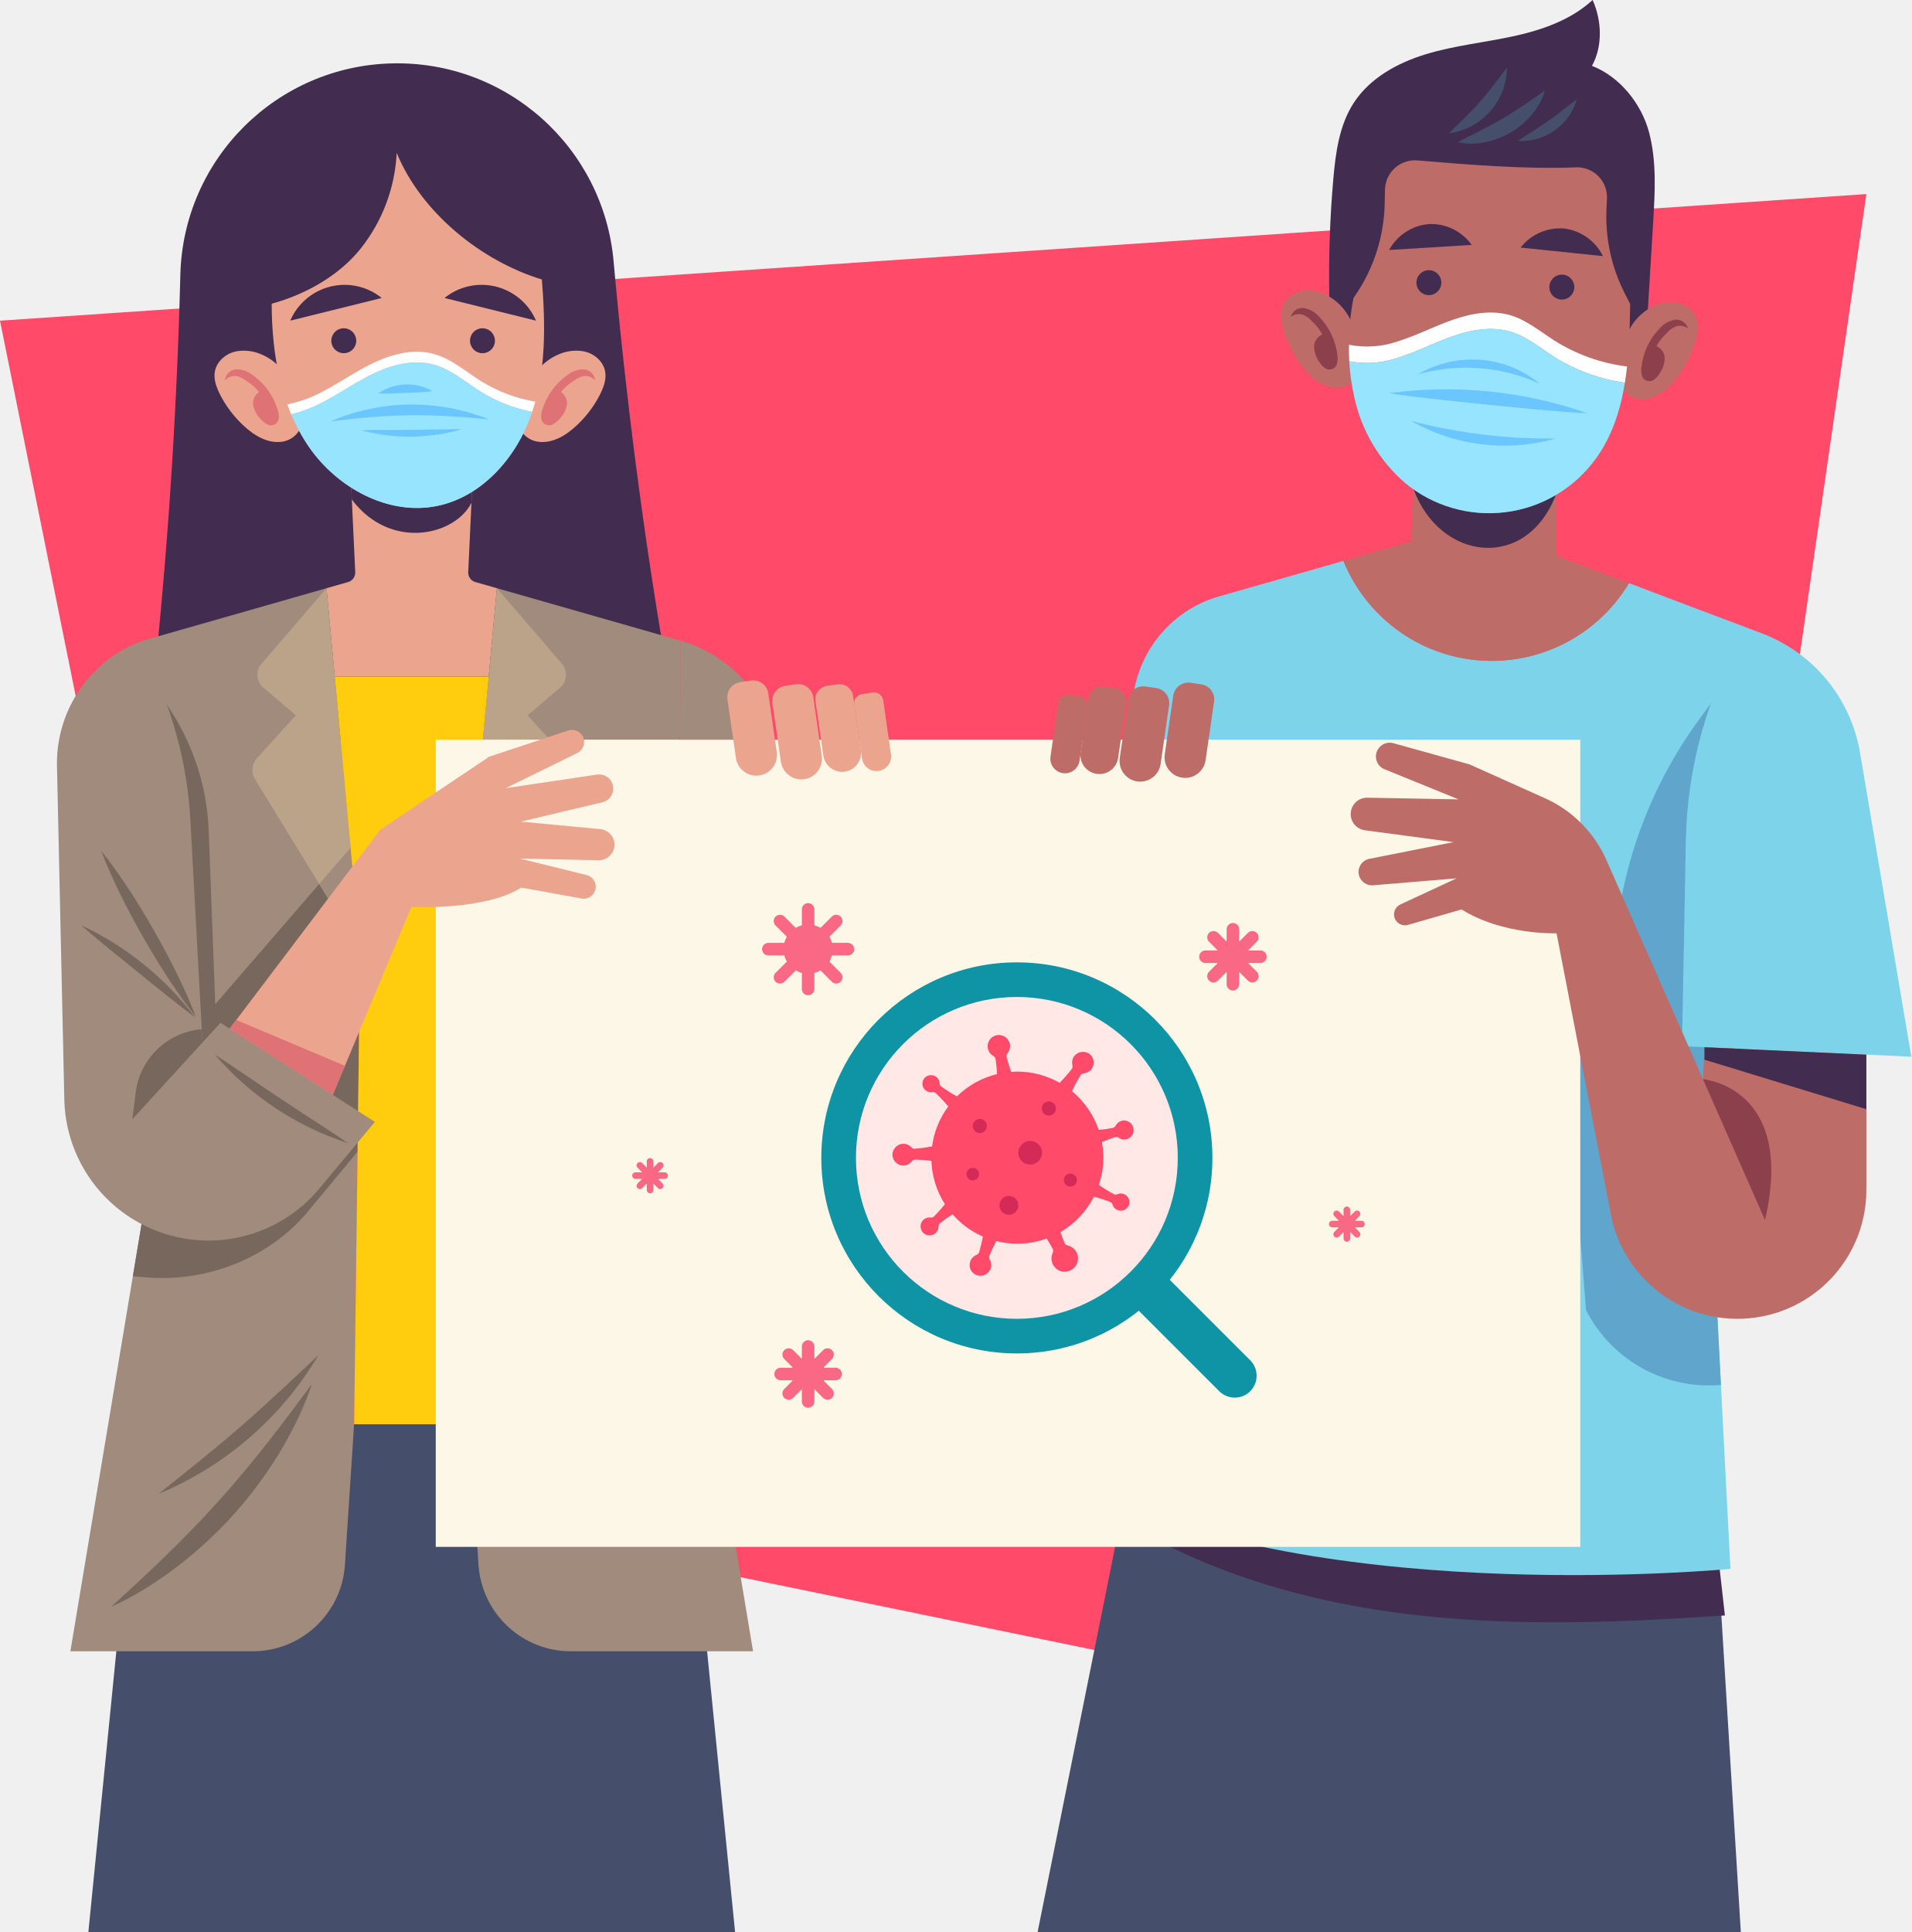
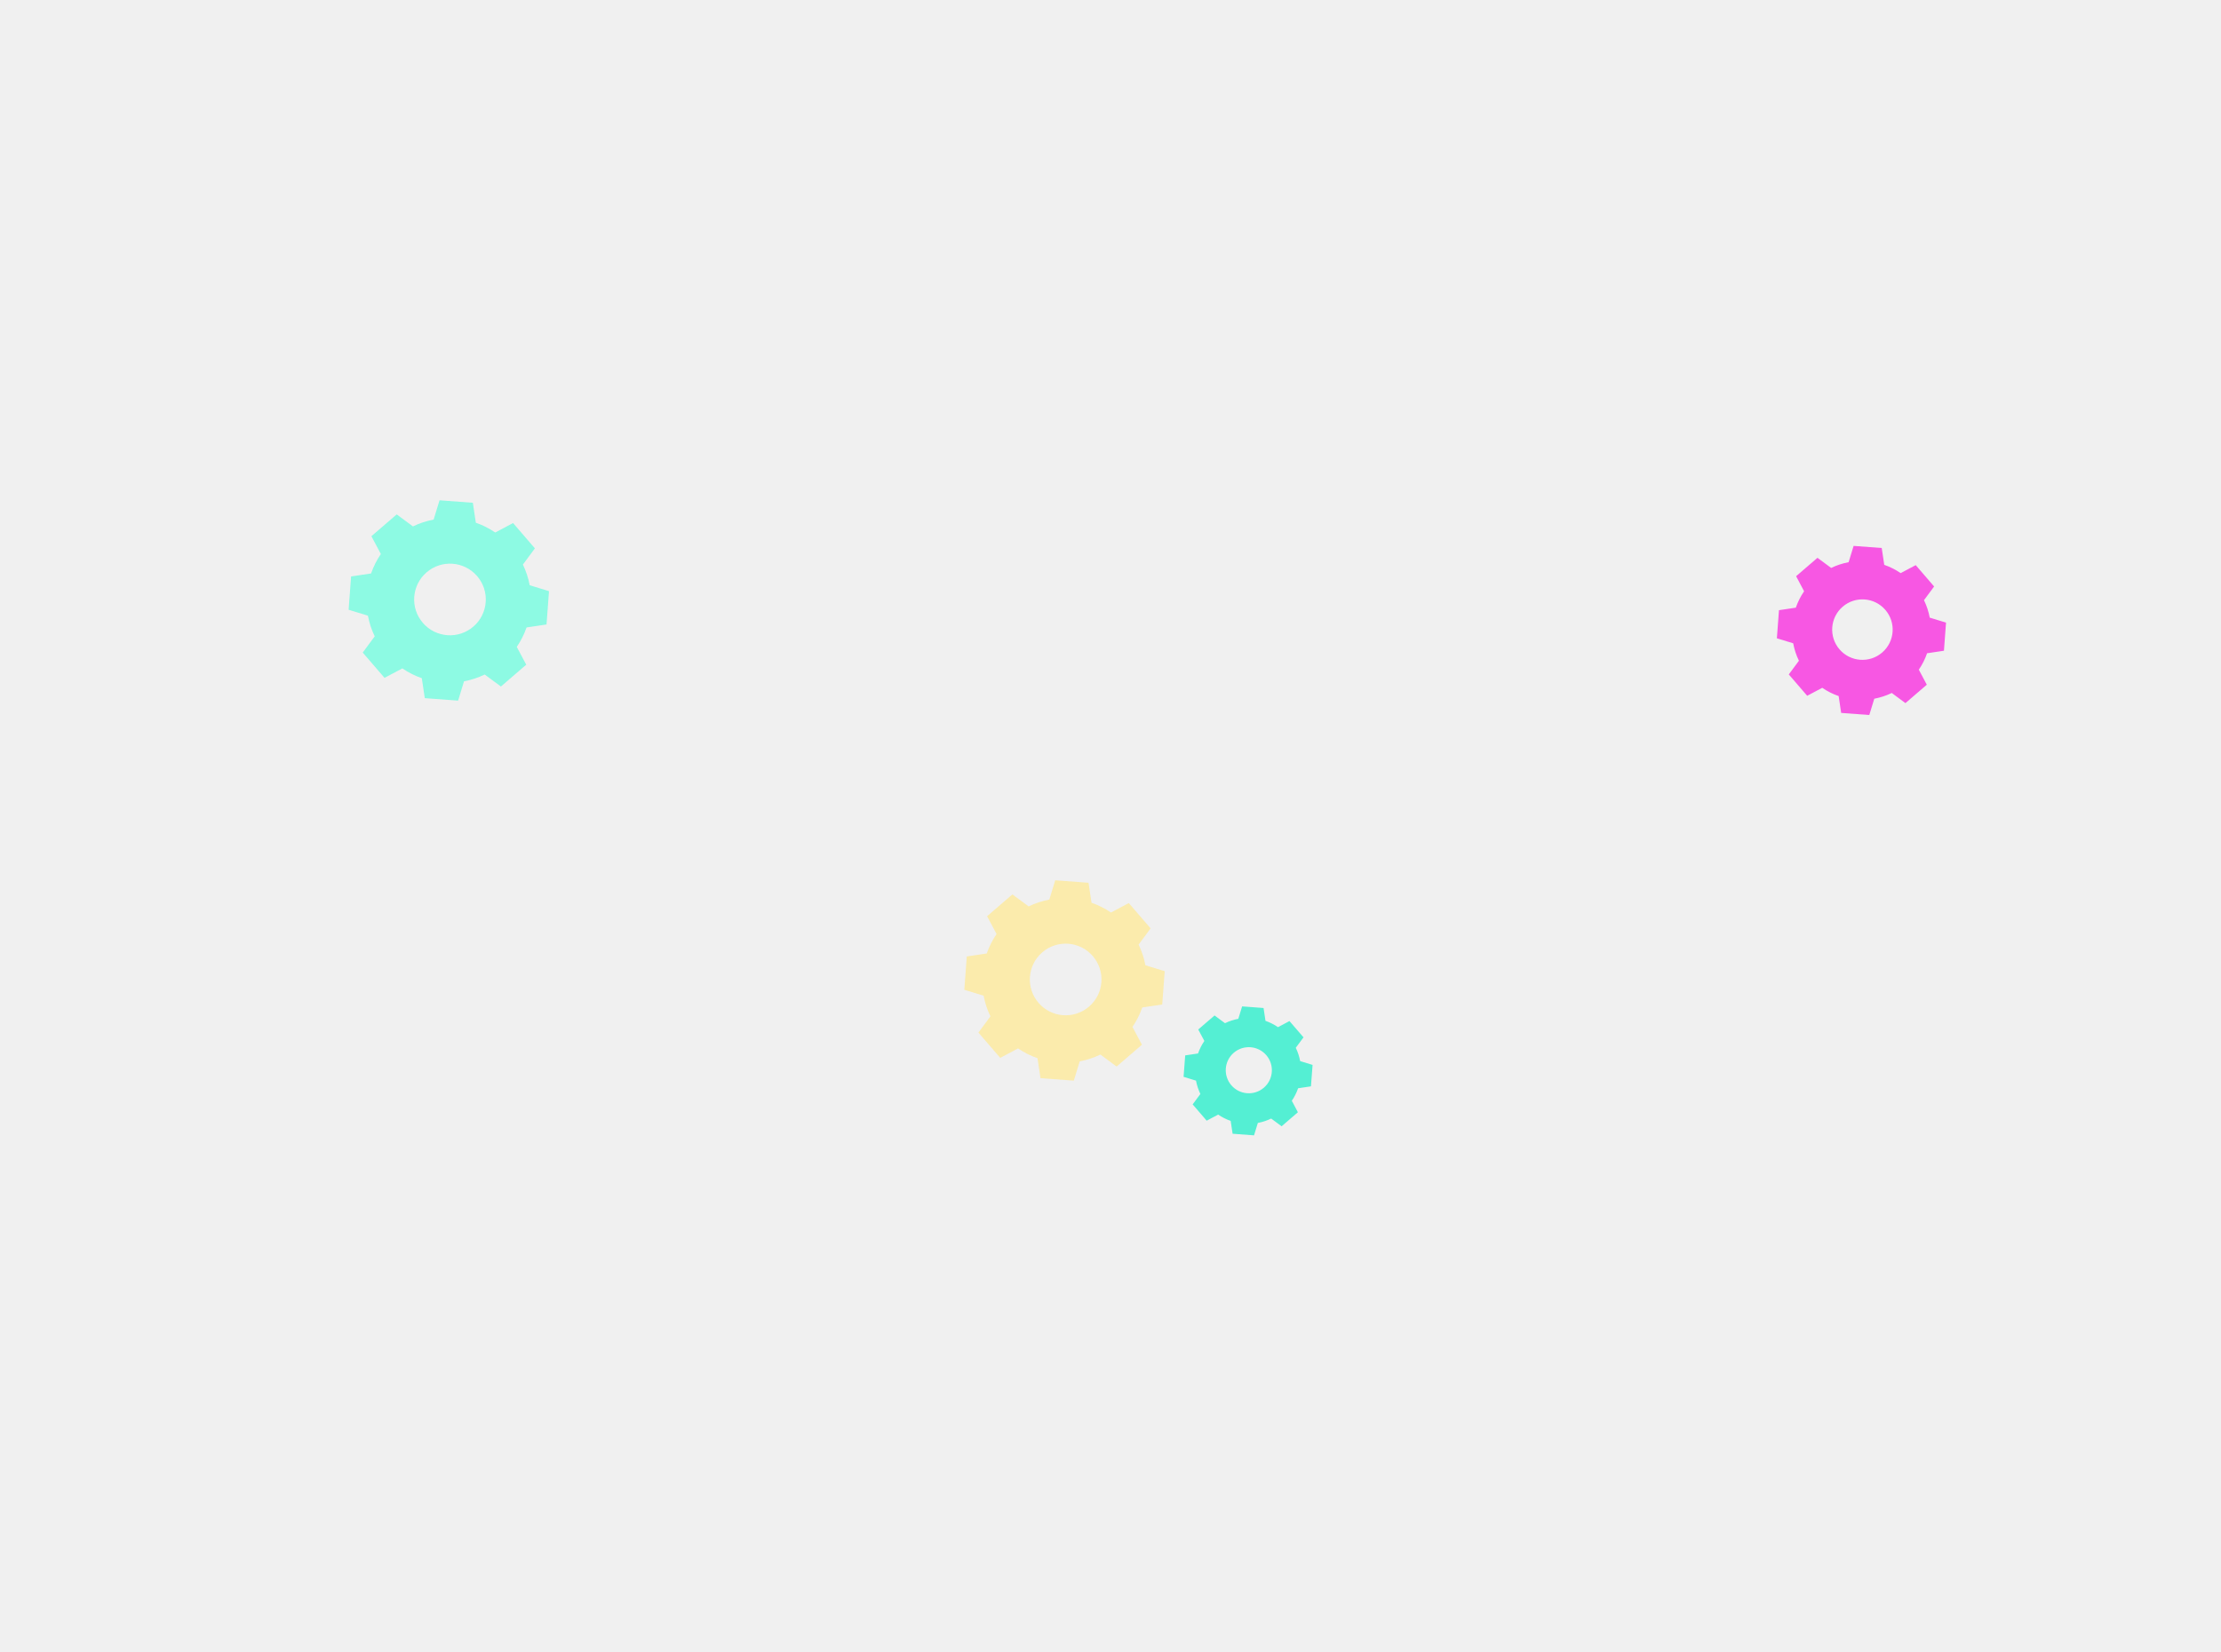
- <svg xmlns="http://www.w3.org/2000/svg" width="436.156" height="440.897" viewBox="0 0 436.156 440.897">
-   <g transform="translate(-223.951 -109.702)">
-     <path d="M223.951,170.961l53,262.875,321.207,66.1,51.689-357.868Z" transform="translate(0 11.922)" fill="#ff4a69" />
-     <g transform="translate(236.948 109.702)">
-       <path d="M386.265,463.113H238.689L250.233,347.25H374.72Z" transform="translate(-231.52 -22.216)" fill="#454f6b" />
-       <g transform="translate(3.061 14.449)">
-         <path d="M248.442,275.621q6.293-53.373,7.647-107.178A49.489,49.489,0,0,1,304.3,120.28h0a49.576,49.576,0,0,1,50.655,45.2c5.739,64.255,15.155,109.128,15.155,109.128Z" transform="translate(-230.989 -120.262)" fill="#422c4f" />
-         <g transform="translate(0 95.797)">
-           <g transform="translate(58.45)">
-             <path d="M310.734,210.776l.958-20.5H284.008l.958,20.5a2.29,2.29,0,0,1-1.865,2.144l-4.7,1.342,1.87,20.175h35.149l1.87-20.175-4.7-1.342A2.29,2.29,0,0,1,310.734,210.776Z" transform="translate(-278.405 -190.275)" fill="#eba58e" />
-             <path d="M282.5,190.275l.175,3.749c8.857,11.77,23.639,8.17,27.3.729l.209-4.478Z" transform="translate(-276.897 -190.275)" fill="#422c4f" />
-           </g>
-           <path d="M301.805,290.516l-7.668-82.71L252.22,219.785l.77,126.765-17.3,103.857h41.527a21.121,21.121,0,0,0,21.107-19.46l2.11-32.342Z" transform="translate(-235.687 -183.819)" fill="#a08b7c" />
-           <path d="M248.418,220.936l.733,120.779L246.11,359.97l2.739.246c14.266,1.279,28.466-4.483,37.179-14.977l11.355-13.677.583-45.881L295.79,262.2l-30.882,35.711-1.467-38.87a54.167,54.167,0,0,0-8.482-27.8Z" transform="translate(-231.848 -178.983)" fill="#77675c" />
-           <path d="M282.954,207.806l-14.73,17.123a3.865,3.865,0,0,0,.465,5.687l7.267,6.2-8.711,9.6a4.116,4.116,0,0,0-.584,5.039l23.96,39.066Z" transform="translate(-224.504 -183.819)" fill="#bba389" />
-           <path d="M284.343,251.1l-7.151,8.269,9.328,15.208Z" transform="translate(-220.401 -167.876)" fill="#a08b7c" />
-           <path d="M301.223,290.516l7.668-82.71,41.916,11.979-.769,126.765,17.3,103.857H325.814a21.124,21.124,0,0,1-21.109-19.46L302.6,398.605Z" transform="translate(-211.551 -183.819)" fill="#a08b7c" />
-           <path d="M308.891,207.806l14.73,17.123a3.865,3.865,0,0,1-.465,5.687l-7.267,6.2,8.711,9.6a4.116,4.116,0,0,1,.584,5.039l-23.96,39.066Z" transform="translate(-211.551 -183.819)" fill="#bba389" />
-           <path d="M297.346,222.551H279.772l5.8,62.535L284.2,393.175h26.3l-1.374-108.09,5.8-62.535Z" transform="translate(-219.451 -178.388)" fill="#ffcd0d" />
-           <g transform="translate(9.315 205.621)">
-             <path d="M242.495,391.364c8.816-3.941,19.335-11.459,27.832-20.955,8.561-9.437,14.947-20.68,17.952-29.857-5.741,7.777-13.1,17.659-21.367,26.78C258.7,376.5,249.635,384.845,242.495,391.364Z" transform="translate(-242.495 -340.551)" fill="#77675c" />
-           </g>
-           <g transform="translate(20.185 199.03)">
-             <path d="M250.439,367.347a76.6,76.6,0,0,0,36.413-31.613c-4.979,4.608-11.209,10.641-17.769,16.311C262.548,357.743,255.7,363.064,250.439,367.347Z" transform="translate(-250.439 -335.734)" fill="#77675c" />
+ <svg xmlns="http://www.w3.org/2000/svg" width="550" height="409" viewBox="0 0 550 409">
+   <defs>
+     <clipPath id="clip-path">
+       <rect id="Rectángulo_336743" data-name="Rectángulo 336743" width="550" height="409" transform="translate(864.333 130)" fill="none" />
+     </clipPath>
+     <clipPath id="clip-path-2">
+       <rect id="Rectángulo_336732" data-name="Rectángulo 336732" width="399" height="409" transform="translate(-11789 -12218)" fill="#fff" opacity="0.33" />
+     </clipPath>
+   </defs>
+   <g id="Enmascarar_grupo_901922" data-name="Enmascarar grupo 901922" transform="translate(-864.333 -130)" clip-path="url(#clip-path)">
+     <g id="Grupo_901961" data-name="Grupo 901961">
+       <g id="Grupo_901957" data-name="Grupo 901957">
+         <g id="Grupo_85218" data-name="Grupo 85218" transform="translate(1304.353 265.22)" opacity="0.92">
+           <g id="Grupo_85217" data-name="Grupo 85217" transform="translate(0)">
+             <g id="Grupo_85216" data-name="Grupo 85216">
+               <g id="Grupo_85215" data-name="Grupo 85215">
+                 <path id="Trazado_147498" data-name="Trazado 147498" d="M430.571,181.061a17.118,17.118,0,0,1,4.323-1.424l1.235-4.035,6.963.519.625,4.174a17.063,17.063,0,0,1,4.065,2.049l3.726-1.979,4.557,5.29-2.508,3.391a17.11,17.11,0,0,1,1.423,4.324l4.035,1.236-.518,6.963-4.174.624a17.11,17.11,0,0,1-2.048,4.065l1.979,3.726-5.29,4.557-3.391-2.509a17.087,17.087,0,0,1-4.324,1.423l-1.235,4.036-6.963-.519-.625-4.174a17.109,17.109,0,0,1-4.065-2.048l-3.726,1.979-4.557-5.291,2.509-3.391a17.077,17.077,0,0,1-1.424-4.324l-4.035-1.235.518-6.963,4.174-.625a17.126,17.126,0,0,1,2.048-4.065l-1.979-3.726,5.29-4.557,3.392,2.509Zm2.852,9.6a7.491,7.491,0,1,0,10.564.787A7.491,7.491,0,0,0,433.424,190.663Z" transform="translate(-417.128 -175.602)" fill="#f74ae2" />
+               </g>
+             </g>
          </g>
        </g>
-         <g transform="translate(32.896 20.44)">
-           <g transform="translate(0 45.135)">
-             <path d="M269.367,168.645a9.915,9.915,0,0,0-4.209-.375,6.62,6.62,0,0,0-3.838,1.866c-2.481,2.533-1.623,5.5-.375,7.981a25.256,25.256,0,0,0,4.3,6.085c2.351,2.463,5.595,5,9.218,4.825a5.545,5.545,0,0,0,5.41-5.958c-.223-2.79-1.816-5.55-3.239-8.238A12.377,12.377,0,0,0,269.367,168.645Z" transform="translate(-259.729 -168.188)" fill="#eba58e" />
-             <path d="M261.467,173.8a2.746,2.746,0,0,1,2.642-2.49,5.913,5.913,0,0,1,3.7,1.314,15.019,15.019,0,0,1,5.7,7.932,4.618,4.618,0,0,1,.246,1.772,1.769,1.769,0,0,1-2.634,1.524,4.575,4.575,0,0,1-1.433-1.125,6.245,6.245,0,0,1-1.754-3.113,2.984,2.984,0,0,1,1.331-3.122,11.378,11.378,0,0,0-2.972-2.6,5,5,0,0,0-2.31-1.059A3.037,3.037,0,0,0,261.467,173.8Z" transform="translate(-259.089 -167.043)" fill="#de7274" />
+         <g id="Grupo_901300" data-name="Grupo 901300" transform="translate(12770.666 12353)" opacity="0.72">
+           <g id="Grupo_85214" data-name="Grupo 85214" transform="translate(-11667.531 -12004.95)">
+             <g id="Grupo_85213" data-name="Grupo 85213">
+               <g id="Grupo_85212" data-name="Grupo 85212">
+                 <g id="Grupo_85211" data-name="Grupo 85211">
+                   <path id="Trazado_147497" data-name="Trazado 147497" d="M208.912,274.336a20.291,20.291,0,0,1,5.122-1.687l1.463-4.78,8.248.615.74,4.944a20.269,20.269,0,0,1,4.816,2.427l4.413-2.345,5.4,6.268-2.972,4.017a20.228,20.228,0,0,1,1.686,5.122l4.78,1.463-.614,8.249-4.945.74a20.28,20.28,0,0,1-2.427,4.815l2.345,4.414L230.7,314l-4.017-2.972a20.24,20.24,0,0,1-5.122,1.686l-1.464,4.781-8.248-.615-.74-4.945a20.245,20.245,0,0,1-4.815-2.427l-4.414,2.345-5.4-6.267,2.972-4.017a20.231,20.231,0,0,1-1.687-5.122l-4.78-1.463.614-8.249,4.945-.74a20.28,20.28,0,0,1,2.427-4.815l-2.344-4.414,6.266-5.4,4.018,2.972Zm3.379,11.376a8.873,8.873,0,1,0,12.514.931A8.873,8.873,0,0,0,212.291,285.712Z" transform="translate(-192.986 -267.869)" fill="#ffe991" />
+                 </g>
+               </g>
+             </g>
          </g>
-           <g transform="translate(69.06 45.135)">
-             <path d="M320.725,168.645a9.909,9.909,0,0,1,4.207-.375,6.612,6.612,0,0,1,3.838,1.866c2.481,2.533,1.624,5.5.375,7.981a25.253,25.253,0,0,1-4.3,6.085c-2.352,2.463-5.595,5-9.22,4.825a5.547,5.547,0,0,1-5.41-5.958c.224-2.79,1.816-5.55,3.24-8.238A12.373,12.373,0,0,1,320.725,168.645Z" transform="translate(-310.201 -168.188)" fill="#eba58e" />
-             <path d="M326.51,173.8a2.747,2.747,0,0,0-2.644-2.49,5.912,5.912,0,0,0-3.7,1.314,15.019,15.019,0,0,0-5.7,7.932,4.618,4.618,0,0,0-.246,1.772,1.769,1.769,0,0,0,2.633,1.524,4.545,4.545,0,0,0,1.433-1.125,6.225,6.225,0,0,0,1.754-3.113,2.984,2.984,0,0,0-1.331-3.122,11.362,11.362,0,0,1,2.973-2.6,5.006,5.006,0,0,1,2.308-1.059A3.039,3.039,0,0,1,326.51,173.8Z" transform="translate(-308.726 -167.043)" fill="#de7274" />
+           <g id="Grupo_85222" data-name="Grupo 85222" transform="translate(-11613.232 -11973.719)">
+             <g id="Grupo_85221" data-name="Grupo 85221" transform="translate(0)">
+               <g id="Grupo_85220" data-name="Grupo 85220">
+                 <g id="Grupo_85219" data-name="Grupo 85219">
+                   <path id="Trazado_147499" data-name="Trazado 147499" d="M263.722,306.821a13.022,13.022,0,0,1,3.3-1.085l.943-3.077,5.309.4.476,3.182a13.018,13.018,0,0,1,3.1,1.562l2.84-1.51,3.474,4.034-1.913,2.585a13.036,13.036,0,0,1,1.085,3.3l3.076.942-.4,5.309-3.182.476a13.044,13.044,0,0,1-1.561,3.1l1.508,2.841-4.033,3.474-2.585-1.913a13.029,13.029,0,0,1-3.3,1.085l-.943,3.077-5.308-.4-.477-3.182a13.079,13.079,0,0,1-3.1-1.561l-2.841,1.509-3.474-4.034,1.913-2.585a13.028,13.028,0,0,1-1.085-3.3l-3.077-.943.4-5.308,3.182-.477a13.048,13.048,0,0,1,1.562-3.1l-1.509-2.841,4.033-3.474,2.586,1.913Zm2.174,7.322a5.711,5.711,0,1,0,8.054.6A5.711,5.711,0,0,0,265.9,314.143Z" transform="translate(-253.471 -302.658)" fill="#17efc8" />
+                 </g>
+               </g>
+             </g>
          </g>
-           <path d="M330.921,164.094c.815,10.359,1.019,21.042-2.418,30.848s-11.189,18.666-21.356,20.806c-11.18,2.352-22.913-4.052-29.388-13.464s-8.464-21.243-8.5-32.666c7.65-2.077,15.317-6.347,20.274-12.532a38.054,38.054,0,0,0,8.255-21.884C303.363,148.742,316.916,159.806,330.921,164.094Z" transform="translate(-256.22 -135.201)" fill="#eba58e" />
-           <path d="M316.183,175.146c-3.578-2.221-6.839-5.153-10.9-6.272-4.381-1.208-9.1-.1-13.237,1.794s-7.866,4.551-11.886,6.673a29.119,29.119,0,0,1-8.284,3.044c.275.759.565,1.513.878,2.256a30.456,30.456,0,0,0,7.405-2.86c4.02-2.124,7.755-4.779,11.886-6.675s8.856-3,13.237-1.794c4.06,1.119,7.32,4.053,10.9,6.274a34.1,34.1,0,0,0,11.566,4.487q.386-1.153.7-2.321A34.122,34.122,0,0,1,316.183,175.146Z" transform="translate(-255.255 -122.986)" fill="#fff" />
-           <path d="M305.048,170.657c-4.381-1.207-9.1-.1-13.237,1.794s-7.866,4.551-11.886,6.674a30.455,30.455,0,0,1-7.405,2.86,41.545,41.545,0,0,0,4.036,7.427c6.475,9.412,18.208,15.816,29.388,13.464,10.168-2.14,17.919-11,21.356-20.806.077-.216.141-.435.212-.653a34.1,34.1,0,0,1-11.566-4.487C312.369,174.709,309.108,171.776,305.048,170.657Z" transform="translate(-255.018 -122.329)" fill="#96e4ff" />
-           <g transform="translate(17.279 30.114)">
-             <path d="M281.507,157.608a13.491,13.491,0,0,0-9.15,7.777l20.875-5.178A13.494,13.494,0,0,0,281.507,157.608Z" transform="translate(-272.357 -157.21)" fill="#422c4f" />
-             <path d="M284.811,166.615a2.844,2.844,0,1,1-3.445-2.077A2.844,2.844,0,0,1,284.811,166.615Z" transform="translate(-269.835 -154.542)" fill="#422c4f" />
-           </g>
-           <g transform="translate(52.484 30.114)">
-             <path d="M309.811,157.608a13.491,13.491,0,0,1,9.15,7.777l-20.875-5.178A13.494,13.494,0,0,1,309.811,157.608Z" transform="translate(-298.086 -157.21)" fill="#422c4f" />
-             <path d="M302.42,166.615a2.844,2.844,0,1,0,3.445-2.077A2.844,2.844,0,0,0,302.42,166.615Z" transform="translate(-296.521 -154.542)" fill="#422c4f" />
-           </g>
-           <g transform="translate(26.453 52.835)">
-             <g transform="translate(0 4.587)">
-               <path d="M315.248,180.582a46.85,46.85,0,0,0-36.186.453,161.748,161.748,0,0,1,18.078-1.427A161.412,161.412,0,0,1,315.248,180.582Z" transform="translate(-279.062 -177.168)" fill="#6bc5ff" />
-             </g>
-             <g transform="translate(6.967 10.221)">
-               <path d="M307.207,181.289c-3.235-.027-7.379.116-11.526.152s-8.293-.01-11.526.085a43.061,43.061,0,0,0,23.053-.237Z" transform="translate(-284.154 -181.285)" fill="#6bc5ff" />
-             </g>
-             <g transform="translate(10.918)">
-               <path d="M299.393,175.342a11.658,11.658,0,0,0-12.352.514c1.842.1,4.012-.01,6.182-.094S297.565,175.594,299.393,175.342Z" transform="translate(-287.041 -173.815)" fill="#6bc5ff" />
+           <g id="Grupo_85226" data-name="Grupo 85226" transform="translate(-11820 -12099.076)">
+             <g id="Grupo_85225" data-name="Grupo 85225">
+               <g id="Grupo_85224" data-name="Grupo 85224">
+                 <g id="Grupo_85223" data-name="Grupo 85223">
+                   <path id="Trazado_147500" data-name="Trazado 147500" d="M42.416,169.486a20.247,20.247,0,0,1,5.122-1.686L49,163.019l8.249.615.739,4.944A20.251,20.251,0,0,1,62.8,171l4.414-2.345,5.4,6.268-2.972,4.017a20.229,20.229,0,0,1,1.686,5.122l4.78,1.463-.614,8.249-4.945.74a20.31,20.31,0,0,1-2.426,4.815l2.344,4.414-6.267,5.4-4.017-2.972a20.228,20.228,0,0,1-5.122,1.686L53.6,212.642l-8.248-.614-.74-4.946a20.293,20.293,0,0,1-4.815-2.426L35.382,207l-5.4-6.267,2.972-4.017a20.219,20.219,0,0,1-1.687-5.122l-4.78-1.463.614-8.249,4.946-.74a20.277,20.277,0,0,1,2.426-4.815l-2.344-4.413,6.267-5.4,4.018,2.972Zm3.378,11.376a8.873,8.873,0,1,0,12.514.931A8.873,8.873,0,0,0,45.794,180.862Z" transform="translate(-26.489 -163.019)" fill="#66fdde" />
+                 </g>
+               </g>
            </g>
          </g>
        </g>
      </g>
-       <g transform="translate(223.784)">
-         <g transform="translate(0 98.885)">
-           <g transform="translate(0 237.703)">
-             <path d="M417.98,355.694,397,460H557.468l-5.4-87.89Z" transform="translate(-397 -355.694)" fill="#454f6b" />
-             <path d="M549.02,387.765l-1.764-15.652L413.165,355.694l-3.09,9.47c21.088,13.46,46.061,20.256,71.022,22.8C503.654,390.257,526.37,389.284,549.02,387.765Z" transform="translate(-392.185 -355.694)" fill="#422c4f" />
-           </g>
-           <g transform="translate(14.884)">
-             <g transform="translate(0 29.116)">
-               <path d="M554.74,218.452l-26.8-10.12a36.511,36.511,0,0,1-65.158-5.082l-28.343,8.091a27.365,27.365,0,0,0-19.561,22.317l-6.542,44.305,24.629,5.5-3.649,55.856-21.436,77.206c53.363,25.416,143.213,16.751,143.213,16.751l-5.016-97.122Z" transform="translate(-407.878 -203.25)" fill="#7dd3e9" />
-               <path d="M518.745,227.056l-2.338,3.165a101.522,101.522,0,0,0-19.564,52.325l-13.3-3.077,6.728,85.974a31.471,31.471,0,0,0,30.784,17.086l-2.847-55.143,7.386-100.328Z" transform="translate(-380.011 -194.483)" fill="#5fa5cc" />
-             </g>
-             <g transform="translate(54.901)">
-               <path d="M464.638,229.593a36.5,36.5,0,0,0,48.522-13.424l-16.681-6.3V186.381l-31.824-4.41-1.207,24.706L448,211.087A37.134,37.134,0,0,0,464.638,229.593Z" transform="translate(-448.002 -181.971)" fill="#bd6c67" />
-               <path d="M460.341,181.971l31.824,4.41v9.629c-6.8,17.566-26.456,15.022-32.449-1.237Z" transform="translate(-443.688 -181.971)" fill="#422c4f" />
-             </g>
-           </g>
-         </g>
-         <g transform="translate(55.536)">
-           <g transform="translate(10.974)">
-             <path d="M510.436,198.288c2.976-.874,5.165-3.526,6.278-6.421a30.513,30.513,0,0,0,1.5-9.146q.675-11.169,1.349-22.339c.412-6.817.813-13.769-.91-20.378s-6.695-12.807-13.063-15.276c2.492-4.45,2.26-10.384.151-15.027-4.957,4.584-11.607,6.877-18.206,8.3s-13.37,2.107-19.829,4.071-12.773,5.424-16.455,11.083c-3.319,5.1-4.151,11.388-4.681,17.451a253.207,253.207,0,0,0-.922,26.312,42.864,42.864,0,0,0,1.078,10.281,16.188,16.188,0,0,0,5.31,8.689C471.241,196.711,491.229,197.467,510.436,198.288Z" transform="translate(-445.608 -109.702)" fill="#422c4f" />
-             <g transform="translate(27.337 15.406)">
-               <g transform="translate(1.999 5.288)">
-                 <path d="M486.931,124.826c-2.9,1.974-6.164,4.332-9.642,6.369-3.466,2.057-7.11,3.774-10.24,5.354,3.385.883,8.169.176,12.109-2.185C483.131,132.059,486.064,128.215,486.931,124.826Z" transform="translate(-467.048 -124.826)" fill="#454f6b" />
-               </g>
-               <g transform="translate(15.681 7.216)">
-                 <path d="M490.586,126.235c-2,1.508-4.232,3.347-6.6,5.007s-4.842,3.155-6.936,4.533a13.207,13.207,0,0,0,13.539-9.54Z" transform="translate(-477.047 -126.235)" fill="#454f6b" />
-               </g>
-               <path d="M478.835,120.961c-1.838,2.43-3.885,5.262-6.205,7.877-2.306,2.63-4.862,5.013-7.043,7.14a15.227,15.227,0,0,0,13.248-15.017Z" transform="translate(-465.587 -120.961)" fill="#454f6b" />
-             </g>
-           </g>
-           <g transform="translate(0 66.268)">
-             <path d="M448.12,159.273a9.909,9.909,0,0,0-4.072-1.132,6.609,6.609,0,0,0-4.112,1.14c-2.9,2.041-2.593,5.112-1.816,7.781a25.228,25.228,0,0,0,3.124,6.762c1.866,2.849,4.6,5.927,8.192,6.416a5.545,5.545,0,0,0,6.4-4.878c.285-2.786-.781-5.788-1.693-8.69A12.38,12.38,0,0,0,448.12,159.273Z" transform="translate(-437.588 -158.133)" fill="#bd6c67" />
-             <path d="M439.233,163.065a2.743,2.743,0,0,1,3.05-1.97,5.913,5.913,0,0,1,3.4,1.961,15.023,15.023,0,0,1,4.171,8.835,4.615,4.615,0,0,1-.078,1.787,1.768,1.768,0,0,1-2.867,1.021,4.562,4.562,0,0,1-1.205-1.364,6.239,6.239,0,0,1-1.16-3.38,2.982,2.982,0,0,1,1.875-2.83,11.38,11.38,0,0,0-2.452-3.094,5,5,0,0,0-2.08-1.46A3.03,3.03,0,0,0,439.233,163.065Z" transform="translate(-436.982 -157.049)" fill="#8c404c" />
-           </g>
-           <g transform="translate(76.826 68.932)">
-             <path d="M501.5,161.218a9.929,9.929,0,0,1,4.072-1.13,6.609,6.609,0,0,1,4.112,1.14c2.9,2.041,2.593,5.112,1.816,7.781a25.25,25.25,0,0,1-3.124,6.762c-1.866,2.849-4.6,5.927-8.192,6.416a5.547,5.547,0,0,1-6.4-4.878c-.285-2.786.781-5.788,1.694-8.69A12.38,12.38,0,0,1,501.5,161.218Z" transform="translate(-493.736 -160.08)" fill="#bd6c67" />
-             <path d="M508.335,165.011a2.746,2.746,0,0,0-3.051-1.969,5.913,5.913,0,0,0-3.4,1.961,15.03,15.03,0,0,0-4.17,8.835,4.615,4.615,0,0,0,.078,1.787,1.77,1.77,0,0,0,2.867,1.021,4.562,4.562,0,0,0,1.205-1.364,6.24,6.24,0,0,0,1.16-3.381,2.981,2.981,0,0,0-1.875-2.828,11.38,11.38,0,0,1,2.452-3.094,5,5,0,0,1,2.08-1.46A3.033,3.033,0,0,1,508.335,165.011Z" transform="translate(-492.289 -158.996)" fill="#8c404c" />
-           </g>
-           <path d="M513.1,169.217c-.19,12.271-.655,25.41-7.864,35.343a30.07,30.07,0,0,1-43.5,5.511,35.885,35.885,0,0,1-11.55-19.4,56.366,56.366,0,0,1-.224-22.811l.446-.654a38.491,38.491,0,0,0,6.673-20.869l.067-3.2a6.836,6.836,0,0,1,7.405-6.676c11.054.928,24.528,2.059,36.2,1.578a6.819,6.819,0,0,1,7.051,7.144l-.107,2.4a38.456,38.456,0,0,0,4.184,19.255Z" transform="translate(-433.417 -99.854)" fill="#bd6c67" />
-           <g transform="translate(15.507 71.322)">
-             <path d="M495.834,168.237c-3.233-2.055-6.246-4.612-9.908-5.743-4.32-1.331-9.024-.5-13.293.988s-8.3,3.607-12.62,4.944a21.3,21.3,0,0,1-11.086.755c-.016,1.256,0,2.511.066,3.763a21.361,21.361,0,0,0,11.02-.769c4.317-1.337,8.352-3.459,12.62-4.945s8.973-2.319,13.293-.987c3.662,1.129,6.674,3.686,9.908,5.743a40.334,40.334,0,0,0,16.055,5.843q.3-1.829.5-3.686A40.332,40.332,0,0,1,495.834,168.237Z" transform="translate(-448.921 -161.827)" fill="#fff" />
-             <path d="M485.907,165.235c-4.32-1.333-9.024-.5-13.293.987s-8.3,3.608-12.62,4.945a21.361,21.361,0,0,1-11.02.769,47.37,47.37,0,0,0,1.193,8.382,35.885,35.885,0,0,0,11.55,19.4,30.07,30.07,0,0,0,43.5-5.511c3.72-5.126,5.636-11.108,6.654-17.381a40.334,40.334,0,0,1-16.055-5.843C492.581,168.921,489.568,166.364,485.907,165.235Z" transform="translate(-448.902 -160.818)" fill="#96e4ff" />
-           </g>
-           <g transform="translate(24.673 51.112)">
-             <path d="M464.712,147.076a11.423,11.423,0,0,0-9.092,5.918l18.844-1.164A11.427,11.427,0,0,0,464.712,147.076Z" transform="translate(-455.62 -147.056)" fill="#422c4f" />
-             <path d="M465.851,157.857a2.844,2.844,0,1,1-2.589-3.08A2.846,2.846,0,0,1,465.851,157.857Z" transform="translate(-453.943 -144.217)" fill="#422c4f" />
-           </g>
-           <g transform="translate(54.685 52.098)">
-             <path d="M487.495,147.833a11.424,11.424,0,0,1,8.839,6.29l-18.78-1.946A11.426,11.426,0,0,1,487.495,147.833Z" transform="translate(-477.554 -147.777)" fill="#422c4f" />
-             <path d="M482.35,158.477a2.845,2.845,0,1,0,2.715-2.968A2.845,2.845,0,0,0,482.35,158.477Z" transform="translate(-475.789 -144.931)" fill="#422c4f" />
-           </g>
-           <g transform="translate(24.626 82.029)">
-             <g transform="translate(0 6.783)">
-               <path d="M500.93,180.107a98.23,98.23,0,0,0-45.344-4.593c6.306,1,14.472,1.814,22.636,2.65C486.386,178.982,494.551,179.821,500.93,180.107Z" transform="translate(-455.586 -174.61)" fill="#6bc5ff" />
-             </g>
-             <g transform="translate(6.627)">
-               <path d="M488.223,175.18a24.264,24.264,0,0,0-27.794-2.118,40.492,40.492,0,0,1,27.794,2.118Z" transform="translate(-460.429 -169.652)" fill="#6bc5ff" />
-             </g>
-             <g transform="translate(5.069 14.027)">
-               <path d="M492.321,183.908a124.51,124.51,0,0,1-33.031-4,42.926,42.926,0,0,0,33.031,4Z" transform="translate(-459.291 -179.904)" fill="#6bc5ff" />
-             </g>
-           </g>
-         </g>
-       </g>
-       <rect width="261.173" height="184.21" transform="translate(86.441 168.797)" fill="#fdf7e7" />
-       <path d="M337.5,216.561h0l-.137,22.584h21.57l-.35-1.275A30.571,30.571,0,0,0,337.5,216.561Z" transform="translate(-195.18 -70.347)" fill="#a08b7c" />
-       <g transform="translate(226.689 143.202)">
-         <g transform="translate(0 12.576)">
-           <path d="M418.216,239.914l1.935-13.375a3.484,3.484,0,0,1,3.949-2.951l2.418.349a3.487,3.487,0,0,1,2.951,3.949l-1.935,13.376a4.707,4.707,0,0,1-5.332,3.986h0A4.708,4.708,0,0,1,418.216,239.914Z" transform="translate(-392.11 -223.551)" fill="#bd6c67" />
-           <path d="M410.716,240.536l1.933-13.375a3.485,3.485,0,0,1,3.949-2.951l2.418.349a3.485,3.485,0,0,1,2.951,3.949l-1.933,13.376a4.708,4.708,0,0,1-5.334,3.986h0A4.708,4.708,0,0,1,410.716,240.536Z" transform="translate(-394.872 -223.322)" fill="#bd6c67" />
-           <path d="M404.183,239.241l1.791-12.39a3.107,3.107,0,0,1,3.518-2.63l2.418.35a3.1,3.1,0,0,1,2.629,3.517l-1.791,12.391a4.327,4.327,0,0,1-4.9,3.663h0A4.327,4.327,0,0,1,404.183,239.241Z" transform="translate(-397.277 -223.316)" fill="#bd6c67" />
-           <path d="M399.158,239.692l1.782-12.316a2.12,2.12,0,0,1,2.4-1.8l2.418.35a2.12,2.12,0,0,1,1.8,2.4l-1.78,12.316a3.343,3.343,0,0,1-3.786,2.83h0A3.343,3.343,0,0,1,399.158,239.692Z" transform="translate(-399.124 -222.812)" fill="#bd6c67" />
-         </g>
-         <g transform="translate(68.534)">
-           <path d="M522.678,215.686l-3.508-1.326-.5.863a99.015,99.015,0,0,0-13.323,47.766l-.887,46.924,52.337,2.395L545.1,242.946A35.434,35.434,0,0,0,522.678,215.686Z" transform="translate(-428.863 -214.36)" fill="#7dd3e9" />
-           <g transform="translate(0 26.288)">
-             <path d="M529.6,310.363l-22.018-49.984a27.757,27.757,0,0,0-14.037-14.134l-17.194-7.717-17.39-4.84a3.144,3.144,0,0,0-3.834,2.062h0a3.143,3.143,0,0,0,1.806,3.878l16.909,6.881-20.828-.386a3.732,3.732,0,0,0-3.8,3.733h0a3.731,3.731,0,0,0,3.239,3.7l20.251,2.7-19.235,3.818a3.054,3.054,0,0,0-2.421,3.478h0a3.054,3.054,0,0,0,3.269,2.56l19.071-1.589-12.839,5.962a2.5,2.5,0,0,0-1.128,3.484h0a2.5,2.5,0,0,0,2.871,1.18l12.235-3.529c9.35,5.9,21.664,5.447,21.664,5.447l12.4,64.145a29.417,29.417,0,0,0,32.831,23.569h0a29.417,29.417,0,0,0,25.467-29.15v-30.87l-36.931-1.69Z" transform="translate(-449.211 -233.573)" fill="#bd6c67" />
-             <path d="M507.961,289.694l14.162,32.149C529.169,291.4,507.961,289.694,507.961,289.694Z" transform="translate(-427.574 -212.904)" fill="#8c404c" />
-             <path d="M508.22,284.366l36.931,1.69V298.5L508.22,287.209Z" transform="translate(-427.479 -214.866)" fill="#422c4f" />
-           </g>
-         </g>
-       </g>
-       <g transform="translate(0 146.214)">
-         <path d="M253.044,216.561h0a29.748,29.748,0,0,0-19.587,28.618l1.675,76.092a32.906,32.906,0,0,0,15.9,27.452h0a32.9,32.9,0,0,0,42.28-7.119L306,326.373l-35.233-22.621-4.1,4.491-2.775-50.8a91.785,91.785,0,0,0-7.132-30.8Z" transform="translate(-233.45 -216.561)" fill="#a08b7c" />
-         <path d="M262.256,299.622l34.386-45.433L321.5,237.543l17.99-5.963A2.778,2.778,0,0,1,342.862,233h0a2.777,2.777,0,0,1-1.274,3.712l-16.325,8.015,20.823-3.09a3.221,3.221,0,0,1,3.626,2.531h0a3.219,3.219,0,0,1-2.411,3.787l-18.617,4.41,18.161,1.72a3.561,3.561,0,0,1,3.211,3.839h0a3.561,3.561,0,0,1-3.623,3.263l-17.978-.386,15.252,3.763a2.739,2.739,0,0,1,2.006,3.306h0a2.742,2.742,0,0,1-3.153,2.048l-13.764-2.5c-8.095,5.245-25.085,4.447-25.085,4.447l-17.934,42.86Z" transform="translate(-222.841 -211.082)" fill="#eba58e" />
-         <path d="M262.257,281.8l23.521,15.1,2.776-6.634-24.8-10.45Z" transform="translate(-222.84 -193.263)" fill="#de7274" />
-         <path d="M262.03,284.379,246.02,301.9l.766-6.112a16.538,16.538,0,0,1,15.079-14.426h0Z" transform="translate(-228.82 -192.697)" fill="#77675c" />
-         <g transform="translate(36.03 94.445)">
-           <path d="M290.184,305.8c-4.223-2.9-9.785-6.393-15.247-10.038-5.475-3.627-10.846-7.405-15.155-10.176a67.414,67.414,0,0,0,30.4,20.214Z" transform="translate(-259.782 -285.585)" fill="#77675c" />
-         </g>
-         <g transform="translate(5.548 64.939)">
-           <path d="M237.5,264.021c3.493,3.117,8.192,6.87,12.863,10.656s9.336,7.583,13.116,10.346a69.88,69.88,0,0,0-25.98-21Z" transform="translate(-237.504 -264.021)" fill="#77675c" />
-         </g>
-         <g transform="translate(10.098 47.945)">
-           <path d="M240.83,251.6c4.285,11.421,13.957,28.385,21.6,37.892C258.146,278.072,248.475,261.107,240.83,251.6Z" transform="translate(-240.83 -251.601)" fill="#77675c" />
-         </g>
-         <g transform="translate(152.966 9.057)">
-           <path d="M356.531,239.545,354.6,226.168a3.488,3.488,0,0,0-3.95-2.951l-2.416.35a3.484,3.484,0,0,0-2.951,3.949l1.933,13.376a4.709,4.709,0,0,0,5.332,3.986h0A4.708,4.708,0,0,0,356.531,239.545Z" transform="translate(-345.243 -223.181)" fill="#eba58e" />
-           <path d="M364.033,240.167,362.1,226.79a3.486,3.486,0,0,0-3.949-2.951l-2.418.35a3.485,3.485,0,0,0-2.951,3.949l1.933,13.376a4.71,4.71,0,0,0,5.334,3.986h0A4.71,4.71,0,0,0,364.033,240.167Z" transform="translate(-342.481 -222.951)" fill="#eba58e" />
-           <path d="M370.321,238.871,368.53,226.48a3.106,3.106,0,0,0-3.518-2.628l-2.416.35a3.1,3.1,0,0,0-2.63,3.517l1.792,12.391a4.326,4.326,0,0,0,4.9,3.663h0A4.326,4.326,0,0,0,370.321,238.871Z" transform="translate(-339.833 -222.945)" fill="#eba58e" />
-           <path d="M374.813,239.322l-1.78-12.317a2.122,2.122,0,0,0-2.4-1.8l-2.418.35a2.12,2.12,0,0,0-1.8,2.4l1.78,12.317a3.343,3.343,0,0,0,3.786,2.83h0A3.343,3.343,0,0,0,374.813,239.322Z" transform="translate(-337.453 -222.441)" fill="#eba58e" />
-         </g>
-       </g>
-     </g>
-     <g transform="translate(396.846 314.664)">
-       <path d="M.671,0H9.323a.671.671,0,0,1,.671.671V29.555a5,5,0,0,1-5,5H5a5,5,0,0,1-5-5V.671A.671.671,0,0,1,.671,0Z" transform="translate(84.431 91.625) rotate(-45)" fill="#0f94a5" />
-       <g transform="translate(14.527 14.654)">
-         <circle cx="44.623" cy="44.623" r="44.623" fill="#0f94a5" />
-       </g>
-       <circle cx="36.721" cy="36.721" r="36.721" transform="translate(22.429 22.556)" fill="#ffe8e6" />
-       <path d="M84.326,52.319a2.158,2.158,0,0,0-1.21,1.068.961.961,0,0,1-.661.5,31.032,31.032,0,0,1-3.189.463A19.659,19.659,0,0,0,73.152,45.5a36.6,36.6,0,0,1,1.966-3.626,1,1,0,0,1,.757-.462,2.43,2.43,0,0,0,1.809-1.034,2.478,2.478,0,0,0-.62-3.444,2.534,2.534,0,0,0-3.561.819,2.431,2.431,0,0,0-.235,1.85,1.006,1.006,0,0,1-.182.861,36.815,36.815,0,0,1-2.734,3.127,19.525,19.525,0,0,0-9.667-2.556c-.474,0-.94.038-1.405.071a34.78,34.78,0,0,1-1.033-3.393,1.032,1.032,0,0,1,.215-.887,2.516,2.516,0,0,0,.435-2.406,2.559,2.559,0,1,0-3.676,3.051,1.018,1.018,0,0,1,.511.729,34.178,34.178,0,0,1,.324,3.407A19.6,19.6,0,0,0,46.9,46.69a33.474,33.474,0,0,1-3.559-2.255.951.951,0,0,1-.39-.722,1.947,1.947,0,0,0-.576-1.319,2.011,2.011,0,0,0-2.9.133,1.965,1.965,0,0,0,.259,2.768,1.928,1.928,0,0,0,1.572.415.936.936,0,0,1,.784.254,33.153,33.153,0,0,1,2.834,3.026,19.5,19.5,0,0,0-3.69,9.1,35.664,35.664,0,0,1-3.919.549.98.98,0,0,1-.8-.32,2.487,2.487,0,0,0-2.542-.721,2.756,2.756,0,0,0-1.713,1.784,2.486,2.486,0,0,0,2.492,3.08,2.429,2.429,0,0,0,1.843-.933,1.039,1.039,0,0,1,.818-.408,34.765,34.765,0,0,1,3.661.265,19.515,19.515,0,0,0,3.086,9.89,32.1,32.1,0,0,1-2.46,2.784.962.962,0,0,1-.8.278,2.024,2.024,0,0,0-2.265,2.347,2.048,2.048,0,0,0,4.071-.338.956.956,0,0,1,.364-.744,31.154,31.154,0,0,1,2.836-2.01,19.676,19.676,0,0,0,6.923,5.085,34.629,34.629,0,0,1-.849,3.54,1,1,0,0,1-.6.641A2.475,2.475,0,0,0,49.8,85.17,2.411,2.411,0,0,0,50.8,87.148a2.475,2.475,0,0,0,3.8-1.171,2.434,2.434,0,0,0-.216-2.074,1,1,0,0,1-.067-.878A34.087,34.087,0,0,1,55.9,79.7a19.212,19.212,0,0,0,11.472-.583c.522.824,1,1.622,1.367,2.327a1.008,1.008,0,0,1,.034.9,3.05,3.05,0,0,0,.572,3.449,2.913,2.913,0,0,0,2.486.884,3.042,3.042,0,0,0,2.405-4.341,2.973,2.973,0,0,0-2.075-1.624.994.994,0,0,1-.693-.572c-.318-.718-.641-1.571-.957-2.478a19.7,19.7,0,0,0,7.658-8.074,32.028,32.028,0,0,1,3.692,1.191.961.961,0,0,1,.555.6,1.974,1.974,0,0,0,1.53,1.36,1.964,1.964,0,0,0,1.173-3.717,1.912,1.912,0,0,0-1.611-.008.957.957,0,0,1-.83-.032,31.808,31.808,0,0,1-3.373-2.1,19.242,19.242,0,0,0,.68-9.766A30.694,30.694,0,0,1,83,56a.949.949,0,0,1,.822.135,2.141,2.141,0,0,0,3.287-1.084A2.177,2.177,0,0,0,84.326,52.319Z" transform="translate(-1.43 -1.447)" fill="#ff4a69" />
-       <g transform="translate(47.644 46.398)">
-         <circle cx="1.482" cy="1.482" r="1.482" transform="translate(22.236 16.462)" fill="#d32a57" />
-         <circle cx="2.155" cy="2.155" r="2.155" transform="translate(7.532 21.55)" fill="#d32a57" />
-         <circle cx="1.612" cy="1.612" r="1.612" transform="translate(17.192)" fill="#d32a57" />
-         <circle cx="1.441" cy="1.441" r="1.441" transform="translate(0 15.142)" fill="#d32a57" />
-         <circle cx="1.612" cy="1.612" r="1.612" transform="translate(1.441 3.982)" fill="#d32a57" />
-         <circle cx="2.699" cy="2.699" r="2.699" transform="translate(11.842 9.013)" fill="#d32a57" />
-       </g>
-       <g transform="translate(1.005 1.132)">
-         <g transform="translate(9.081)">
-           <path d="M11.953,7.457a1.431,1.431,0,0,1-1.431-1.431V2.563a1.431,1.431,0,0,1,2.862,0V6.026A1.431,1.431,0,0,1,11.953,7.457Z" transform="translate(-10.522 -1.132)" fill="#f96985" />
-         </g>
-         <g transform="translate(9.081 14.699)">
-           <path d="M11.953,22.861a1.431,1.431,0,0,1-1.431-1.431V17.968a1.431,1.431,0,0,1,2.862,0V21.43A1.431,1.431,0,0,1,11.953,22.861Z" transform="translate(-10.522 -16.537)" fill="#f96985" />
-         </g>
-         <g transform="translate(0 9.081)">
-           <path d="M5.9,13.511H2.436a1.431,1.431,0,1,1,0-2.862H5.9a1.431,1.431,0,1,1,0,2.862Z" transform="translate(-1.005 -10.649)" fill="#f96985" />
-         </g>
-         <g transform="translate(14.699 9.081)">
-           <path d="M21.3,13.511H17.841a1.431,1.431,0,0,1,0-2.862H21.3a1.431,1.431,0,1,1,0,2.862Z" transform="translate(-16.41 -10.649)" fill="#f96985" />
-         </g>
-         <g transform="translate(2.66 2.66)">
-           <path d="M7.672,9.23A1.426,1.426,0,0,1,6.66,8.811L4.212,6.363A1.431,1.431,0,0,1,6.236,4.339L8.684,6.787A1.431,1.431,0,0,1,7.672,9.23Z" transform="translate(-3.792 -3.919)" fill="#f96985" />
-         </g>
-         <g transform="translate(13.053 13.053)">
-           <path d="M18.565,20.123a1.428,1.428,0,0,1-1.012-.42L15.1,17.256a1.431,1.431,0,0,1,2.024-2.025l2.448,2.448a1.432,1.432,0,0,1-1.012,2.444Z" transform="translate(-14.685 -14.812)" fill="#f96985" />
-         </g>
-         <g transform="translate(2.66 13.053)">
-           <path d="M5.223,20.123a1.432,1.432,0,0,1-1.011-2.444L6.66,15.231a1.431,1.431,0,0,1,2.024,2.025L6.236,19.7A1.428,1.428,0,0,1,5.223,20.123Z" transform="translate(-3.792 -14.812)" fill="#f96985" />
-         </g>
-         <g transform="translate(13.053 2.66)">
-           <path d="M16.116,9.23A1.431,1.431,0,0,1,15.1,6.787l2.447-2.448a1.431,1.431,0,1,1,2.025,2.024L17.129,8.811A1.427,1.427,0,0,1,16.116,9.23Z" transform="translate(-14.685 -3.919)" fill="#f96985" />
-         </g>
-       </g>
-       <g transform="translate(100.749 5.672)">
-         <g transform="translate(6.272 0)">
-           <path d="M113.546,11.144a1.431,1.431,0,0,1-1.431-1.431V7.321a1.431,1.431,0,0,1,2.862,0V9.712A1.431,1.431,0,0,1,113.546,11.144Z" transform="translate(-112.115 -5.89)" fill="#f96985" />
-         </g>
-         <g transform="translate(6.272 10.152)">
-           <path d="M113.546,21.784a1.431,1.431,0,0,1-1.431-1.431V17.961a1.431,1.431,0,1,1,2.862,0v2.391A1.431,1.431,0,0,1,113.546,21.784Z" transform="translate(-112.115 -16.53)" fill="#f96985" />
-         </g>
-         <g transform="translate(0 6.272)">
-           <path d="M109.364,15.325h-2.391a1.431,1.431,0,1,1,0-2.862h2.391a1.431,1.431,0,0,1,0,2.862Z" transform="translate(-105.542 -12.463)" fill="#f96985" />
-         </g>
-         <g transform="translate(10.152 6.272)">
-           <path d="M120,15.325h-2.391a1.431,1.431,0,0,1,0-2.862H120a1.431,1.431,0,0,1,0,2.862Z" transform="translate(-116.182 -12.463)" fill="#f96985" />
-         </g>
-         <g transform="translate(1.837 1.837)">
-           <path d="M110.589,12.368a1.425,1.425,0,0,1-1.011-.419l-1.691-1.691a1.431,1.431,0,0,1,2.024-2.024L111.6,9.926a1.431,1.431,0,0,1-1.012,2.443Z" transform="translate(-107.467 -7.816)" fill="#f96985" />
-         </g>
-         <g transform="translate(9.015 9.015)">
-           <path d="M118.113,19.892a1.428,1.428,0,0,1-1.012-.42l-1.691-1.691a1.431,1.431,0,1,1,2.024-2.024l1.691,1.691a1.432,1.432,0,0,1-1.011,2.444Z" transform="translate(-114.99 -15.338)" fill="#f96985" />
-         </g>
-         <g transform="translate(1.837 9.015)">
-           <path d="M108.9,19.892a1.432,1.432,0,0,1-1.011-2.444l1.691-1.691a1.431,1.431,0,0,1,2.024,2.024l-1.691,1.691A1.428,1.428,0,0,1,108.9,19.892Z" transform="translate(-107.467 -15.338)" fill="#f96985" />
-         </g>
-         <g transform="translate(9.015 1.837)">
-           <path d="M116.422,12.368a1.431,1.431,0,0,1-1.012-2.443L117.1,8.235a1.431,1.431,0,1,1,2.024,2.024l-1.691,1.691A1.425,1.425,0,0,1,116.422,12.368Z" transform="translate(-114.99 -7.816)" fill="#f96985" />
-         </g>
-       </g>
-       <g transform="translate(130.41 70.334)">
-         <g transform="translate(3.29 0)">
-           <path d="M112.866,8.646a.75.75,0,0,1-.751-.751V6.641a.751.751,0,0,1,1.5,0V7.9A.751.751,0,0,1,112.866,8.646Z" transform="translate(-112.115 -5.89)" fill="#f96985" />
-         </g>
-         <g transform="translate(3.29 5.326)">
-           <path d="M112.866,19.286a.75.75,0,0,1-.751-.751V17.281a.751.751,0,0,1,1.5,0v1.254A.751.751,0,0,1,112.866,19.286Z" transform="translate(-112.115 -16.53)" fill="#f96985" />
-         </g>
-         <g transform="translate(0 3.29)">
-           <path d="M107.547,13.965h-1.254a.751.751,0,1,1,0-1.5h1.254a.751.751,0,1,1,0,1.5Z" transform="translate(-105.542 -12.463)" fill="#f96985" />
-         </g>
-         <g transform="translate(5.326 3.29)">
-           <path d="M118.187,13.965h-1.254a.751.751,0,1,1,0-1.5h1.254a.751.751,0,1,1,0,1.5Z" transform="translate(-116.182 -12.463)" fill="#f96985" />
-         </g>
-         <g transform="translate(0.964 0.964)">
-           <path d="M109.105,10.2a.747.747,0,0,1-.531-.22l-.887-.887a.751.751,0,1,1,1.062-1.062l.887.887a.751.751,0,0,1-.531,1.281Z" transform="translate(-107.467 -7.816)" fill="#f96985" />
-         </g>
-         <g transform="translate(4.73 4.729)">
-           <path d="M116.629,17.727a.749.749,0,0,1-.531-.22l-.887-.887a.751.751,0,0,1,1.062-1.062l.887.887a.751.751,0,0,1-.531,1.282Z" transform="translate(-114.99 -15.338)" fill="#f96985" />
-         </g>
-         <g transform="translate(0.964 4.729)">
-           <path d="M108.218,17.727a.751.751,0,0,1-.531-1.282l.887-.887a.751.751,0,1,1,1.062,1.062l-.887.887A.749.749,0,0,1,108.218,17.727Z" transform="translate(-107.467 -15.338)" fill="#f96985" />
-         </g>
-         <g transform="translate(4.73 0.964)">
-           <path d="M115.742,10.2a.751.751,0,0,1-.531-1.281l.887-.887A.751.751,0,1,1,117.159,9.1l-.887.887A.747.747,0,0,1,115.742,10.2Z" transform="translate(-114.99 -7.816)" fill="#f96985" />
-         </g>
-       </g>
-       <g transform="translate(-28.59 59.277)">
-         <g transform="translate(3.29 0)">
-           <path d="M112.866,8.646a.75.75,0,0,1-.751-.751V6.641a.751.751,0,0,1,1.5,0V7.9A.751.751,0,0,1,112.866,8.646Z" transform="translate(-112.115 -5.89)" fill="#f96985" />
-         </g>
-         <g transform="translate(3.29 5.326)">
-           <path d="M112.866,19.286a.75.75,0,0,1-.751-.751V17.281a.751.751,0,0,1,1.5,0v1.254A.751.751,0,0,1,112.866,19.286Z" transform="translate(-112.115 -16.53)" fill="#f96985" />
-         </g>
-         <g transform="translate(0 3.29)">
-           <path d="M107.547,13.965h-1.254a.751.751,0,1,1,0-1.5h1.254a.751.751,0,1,1,0,1.5Z" transform="translate(-105.542 -12.463)" fill="#f96985" />
-         </g>
-         <g transform="translate(5.326 3.29)">
-           <path d="M118.187,13.965h-1.254a.751.751,0,1,1,0-1.5h1.254a.751.751,0,1,1,0,1.5Z" transform="translate(-116.182 -12.463)" fill="#f96985" />
-         </g>
-         <g transform="translate(0.964 0.964)">
-           <path d="M109.105,10.2a.747.747,0,0,1-.531-.22l-.887-.887a.751.751,0,1,1,1.062-1.062l.887.887a.751.751,0,0,1-.531,1.281Z" transform="translate(-107.467 -7.816)" fill="#f96985" />
-         </g>
-         <g transform="translate(4.73 4.729)">
-           <path d="M116.629,17.727a.749.749,0,0,1-.531-.22l-.887-.887a.751.751,0,0,1,1.062-1.062l.887.887a.751.751,0,0,1-.531,1.282Z" transform="translate(-114.99 -15.338)" fill="#f96985" />
-         </g>
-         <g transform="translate(0.964 4.729)">
-           <path d="M108.218,17.727a.751.751,0,0,1-.531-1.282l.887-.887a.751.751,0,1,1,1.062,1.062l-.887.887A.749.749,0,0,1,108.218,17.727Z" transform="translate(-107.467 -15.338)" fill="#f96985" />
-         </g>
-         <g transform="translate(4.73 0.964)">
-           <path d="M115.742,10.2a.751.751,0,0,1-.531-1.281l.887-.887A.751.751,0,1,1,117.159,9.1l-.887.887A.747.747,0,0,1,115.742,10.2Z" transform="translate(-114.99 -7.816)" fill="#f96985" />
-         </g>
-       </g>
-       <g transform="translate(3.814 100.895)">
-         <g transform="translate(6.272 0)">
-           <path d="M11.953,110.943a1.431,1.431,0,0,1-1.431-1.431V107.12a1.431,1.431,0,1,1,2.862,0v2.391A1.431,1.431,0,0,1,11.953,110.943Z" transform="translate(-10.522 -105.689)" fill="#f96985" />
-         </g>
-         <g transform="translate(6.272 10.152)">
-           <path d="M11.953,121.583a1.431,1.431,0,0,1-1.431-1.431V117.76a1.431,1.431,0,1,1,2.862,0v2.391A1.431,1.431,0,0,1,11.953,121.583Z" transform="translate(-10.522 -116.329)" fill="#f96985" />
-         </g>
-         <g transform="translate(0 6.272)">
-           <path d="M7.771,115.124H5.38a1.431,1.431,0,0,1,0-2.862H7.771a1.431,1.431,0,0,1,0,2.862Z" transform="translate(-3.949 -112.262)" fill="#f96985" />
-         </g>
-         <g transform="translate(10.151 6.272)">
-           <path d="M18.411,115.124H16.019a1.431,1.431,0,0,1,0-2.862h2.392a1.431,1.431,0,0,1,0,2.862Z" transform="translate(-14.588 -112.262)" fill="#f96985" />
-         </g>
-         <g transform="translate(1.837 1.837)">
-           <path d="M9,112.168a1.428,1.428,0,0,1-1.012-.42l-1.691-1.691a1.431,1.431,0,0,1,2.025-2.024l1.691,1.691A1.432,1.432,0,0,1,9,112.168Z" transform="translate(-5.874 -107.615)" fill="#f96985" />
-         </g>
-         <g transform="translate(9.015 9.016)">
-           <path d="M16.519,119.691a1.428,1.428,0,0,1-1.012-.419l-1.691-1.692a1.431,1.431,0,0,1,2.025-2.024l1.691,1.692a1.431,1.431,0,0,1-1.012,2.443Z" transform="translate(-13.397 -115.138)" fill="#f96985" />
-         </g>
-         <g transform="translate(1.837 9.016)">
-           <path d="M7.305,119.691a1.431,1.431,0,0,1-1.012-2.443l1.691-1.692a1.431,1.431,0,0,1,2.025,2.024l-1.691,1.692A1.427,1.427,0,0,1,7.305,119.691Z" transform="translate(-5.874 -115.138)" fill="#f96985" />
-         </g>
-         <g transform="translate(9.015 1.837)">
-           <path d="M14.828,112.168a1.432,1.432,0,0,1-1.011-2.444l1.691-1.691a1.431,1.431,0,0,1,2.024,2.024l-1.691,1.691A1.428,1.428,0,0,1,14.828,112.168Z" transform="translate(-13.397 -107.615)" fill="#f96985" />
-         </g>
-       </g>
-       <g transform="translate(5.899 6.026)">
-         <circle cx="5.618" cy="5.618" r="5.618" transform="translate(0)" fill="#f96985" />
-       </g>
-       <g transform="translate(104.571 9.494)">
-         <circle cx="3.88" cy="3.88" r="3.88" fill="#f96985" />
-       </g>
-       <g transform="translate(132.415 72.339)">
-         <ellipse cx="2.036" cy="2.036" rx="2.036" ry="2.036" transform="translate(0 0)" fill="#f96985" />
-       </g>
-       <g transform="translate(-26.585 61.282)">
-         <ellipse cx="2.036" cy="2.036" rx="2.036" ry="2.036" transform="translate(0 0)" fill="#f96985" />
-       </g>
-       <g transform="translate(7.636 104.718)">
-         <circle cx="3.88" cy="3.88" r="3.88" fill="#f96985" />
-       </g>
    </g>
  </g>
</svg>
